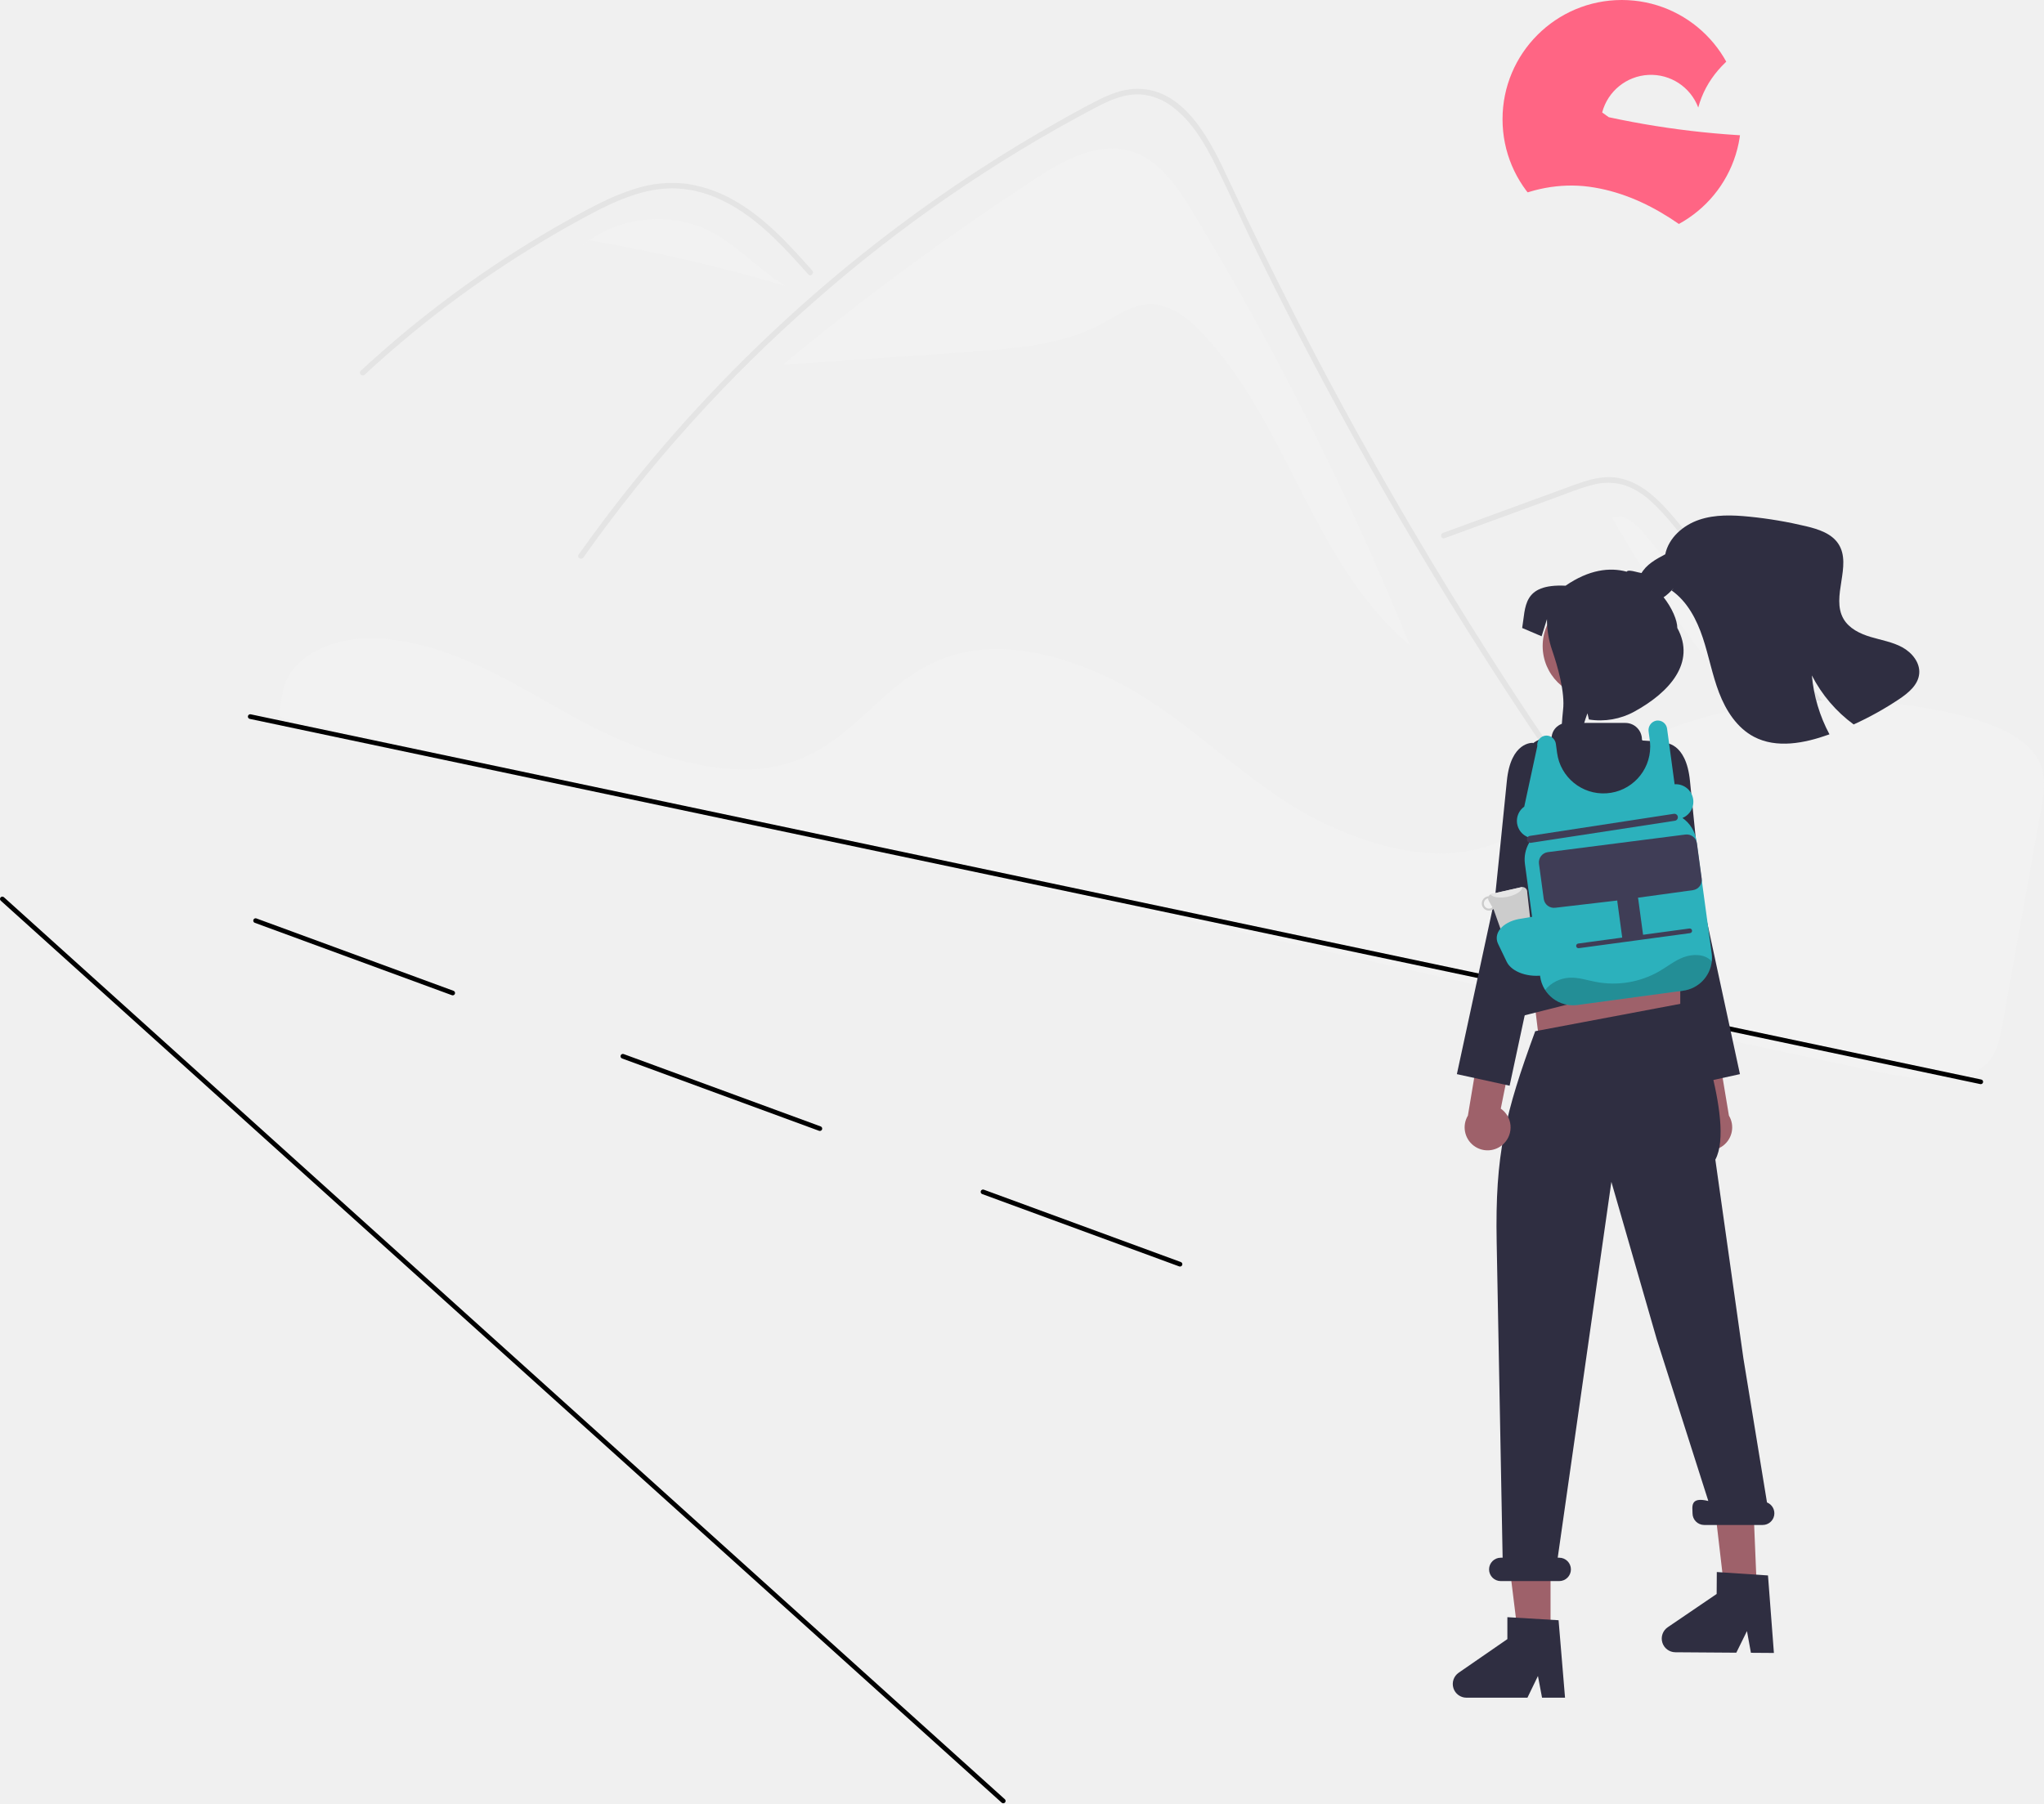
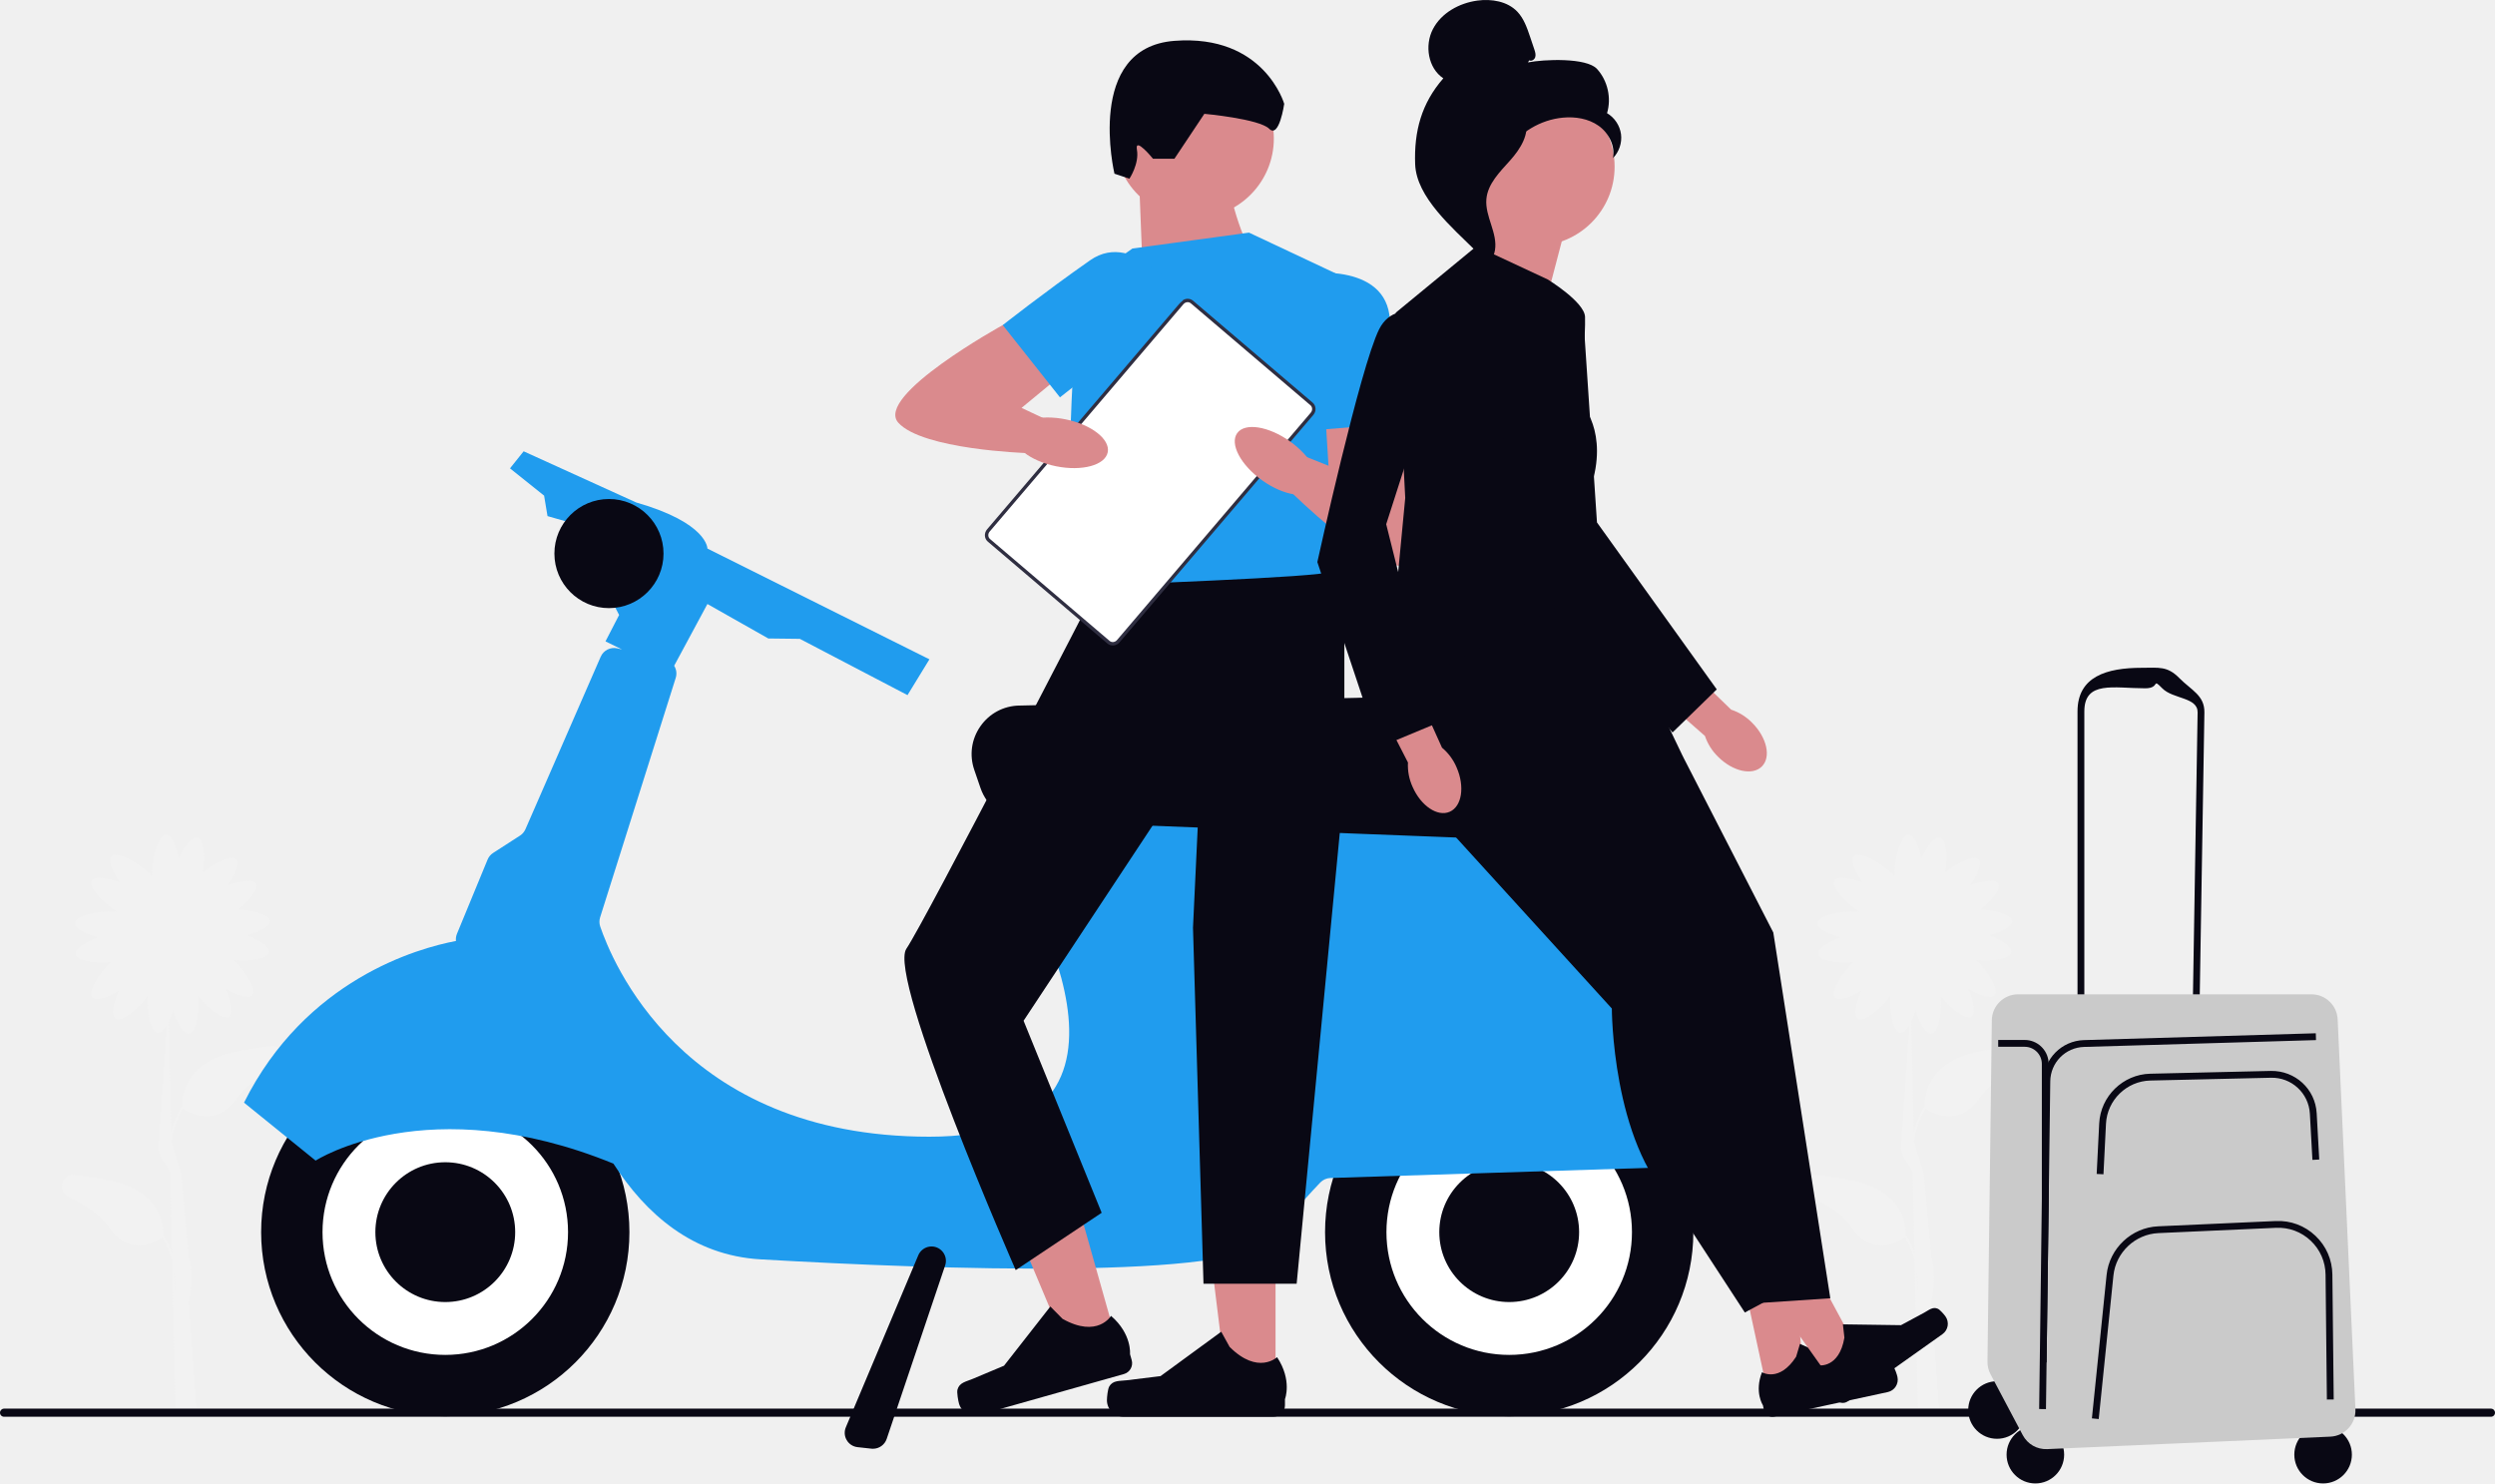
- <svg xmlns="http://www.w3.org/2000/svg" id="currentIllo" data-name="Layer 1" width="874.039" height="771.292" viewBox="0 0 874.039 771.292" class="injected-svg DownloadModal__ImageFile-sc-p17csy-5 iIfSkb grid_media">
-   <path d="M673.062,155.137c-6.611-10.934-14.444-22.608-26.712-26.178-14.207-4.135-28.802,4.079-41.181,12.184a1200.013,1200.013,0,0,0-106.794,78.684l.037.424q39.846-2.748,79.691-5.496c19.192-1.324,39.044-2.83,56.005-11.909,6.436-3.445,12.71-8.047,20.003-8.368,9.061-.398,16.962,5.93,23.17,12.541,36.727,39.109,47.355,98.916,88.558,133.276A1307.621,1307.621,0,0,0,673.062,155.137Z" transform="translate(-162.9803 -64.354)" fill="#f2f2f2" />
-   <path d="M898.816,486.852c-4.061-5.128-5.721-6.33-9.727-11.505Q840.159,412.063,797.108,344.504q-29.241-45.883-55.583-93.529-12.541-22.651-24.394-45.658-9.198-17.839-17.985-35.891c-1.675-3.437-3.303-6.891-4.923-10.352-3.817-8.139-7.563-16.318-11.585-24.346-4.583-9.151-10.162-18.744-18.578-24.891a25.346,25.346,0,0,0-13.204-5.081c-6.851-.443-13.173,2.386-19.115,5.476a615.324,615.324,0,0,0-120.996,83.438A629.917,629.917,0,0,0,412.444,302.789c-.869,1.241-2.924.055-2.047-1.193q5.18-7.325,10.565-14.492A633.399,633.399,0,0,1,582.67,136.269q15.73-10.194,32.051-19.431c5.484-3.106,10.992-6.171,16.594-9.048,5.492-2.821,11.324-5.358,17.598-5.452,21.351-.332,32.407,23.848,40,40.119q3.58,7.681,7.246,15.314,13.856,28.981,28.779,57.432,9.21,17.566,18.823,34.927,29.917,54.062,63.596,105.935c29.743,45.808,59.25,86.275,93.134,129.112C901.424,486.362,899.756,488.053,898.816,486.852Z" transform="translate(-162.9803 -64.354)" fill="#e4e4e4" />
-   <path d="M508.636,181.73c-1.24-1.383-2.473-2.766-3.722-4.149-9.846-10.889-20.411-21.652-33.931-27.894a49.228,49.228,0,0,0-20.624-4.781c-7.38.024-14.595,1.96-21.414,4.67-3.224,1.288-6.377,2.75-9.482,4.307-3.548,1.786-7.033,3.69-10.502,5.61q-9.767,5.405-19.281,11.284-18.93,11.699-36.674,25.184-9.198,6.993-18.017,14.445-8.202,6.922-16.073,14.216c-1.122,1.035-2.797-.64-1.675-1.675,1.383-1.288,2.782-2.568,4.18-3.832q5.927-5.358,12.043-10.51,11.153-9.411,22.884-18.096,18.242-13.513,37.74-25.192,9.743-5.832,19.755-11.174c2.015-1.075,4.054-2.126,6.116-3.121a97.502,97.502,0,0,1,14.54-5.919,51.724,51.724,0,0,1,21.96-2.157,57.173,57.173,0,0,1,20.261,7.009c13.275,7.42,23.572,18.894,33.591,30.091C511.323,181.184,509.655,182.867,508.636,181.73Z" transform="translate(-162.9803 -64.354)" fill="#e4e4e4" />
-   <path d="M780.643,294.569l31.811-11.635L828.249,277.157c5.144-1.881,10.276-4.023,15.593-5.37a24.6,24.6,0,0,1,14.114.18,32.529,32.529,0,0,1,11.008,6.824,89.337,89.337,0,0,1,9.029,9.642c3.439,4.133,6.827,8.308,10.23,12.47q21.068,25.765,41.86,51.755,20.792,25.989,41.306,52.198,20.564,26.274,40.845,52.767,2.484,3.246,4.965,6.494c.914,1.196,2.973.017,2.047-1.196q-20.431-26.76-41.147-53.3-20.767-26.604-41.82-52.982-21.053-26.378-42.391-52.527-5.316-6.515-10.649-13.015c-2.999-3.655-5.965-7.35-9.254-10.753-6.039-6.245-13.583-11.764-22.614-11.914-5.31-.088-10.448,1.597-15.381,3.381-5.318,1.924-10.624,3.884-15.935,5.826l-32.034,11.716-8.008,2.929c-1.421.52-.807,2.812.63,2.286Z" transform="translate(-162.9803 -64.354)" fill="#e4e4e4" />
-   <path d="M466.796,163.388c-16.166-8.308-36.868-6.681-51.723,3.699a737.726,737.726,0,0,1,83.932,19.589C487.555,179.967,478.599,169.455,466.796,163.388Z" transform="translate(-162.9803 -64.354)" fill="#f2f2f2" />
-   <path d="M414.914,167.059l-3.112,2.53c1.053-.885,2.147-1.715,3.271-2.501C415.02,167.078,414.967,167.068,414.914,167.059Z" transform="translate(-162.9803 -64.354)" fill="#f2f2f2" />
-   <path d="M867.766,294.685c-3.131-3.812-6.517-7.803-11.201-9.351l-4.373.172A496.015,496.015,0,0,0,984.306,436.543Q926.036,365.614,867.766,294.685Z" transform="translate(-162.9803 -64.354)" fill="#f2f2f2" />
-   <path d="M667.565,606.081a.992.992,0,0,1-.345-.062l-84.261-30.953a1.0 1,0,0,1,.689-1.877L667.91,604.142a1.0 1,0,0,1-.345,1.938Z" transform="translate(-162.9803 -64.354)" />
-   <path d="M513.565,548.081a.992.992,0,0,1-.345-.062l-84.261-30.953a1.0 1,0,0,1,.689-1.877L513.91,546.142a1.0 1,0,0,1-.345,1.938Z" transform="translate(-162.9803 -64.354)" />
-   <path d="M356.565,490.081a.992.992,0,0,1-.345-.062l-84.261-30.953a1.0 1,0,1,1,.689-1.877L356.91,488.142a1.0 1,0,0,1-.345,1.938Z" transform="translate(-162.9803 -64.354)" />
-   <path d="M340.778,339.738c-3.513-.785-7.07-1.405-10.583-1.837l-.511-.063c-23.321-2.777-43.01,6.958-45.796,22.645l-.495,2.838c-.309,1.795-.643,3.725-1.04,5.86-.192,1.054.867,2.132,2.407,2.476L845.649,497.037c39.607,8.564,79.087,17.024,117.337,25.144a177.652,177.652,0,0,0,21.711,3.511c10.927.926,18.927-.293,24.46-3.725l.001 0c6.877-4.253,8.607-11.157,10.019-19.078,2.846-15.997,5.877-32.793,8.897-49.538,2.661-14.758,5.316-29.477,7.832-43.574,1.478-8.369,2.281-15.869-2.879-22.891-5.596-7.598-17.581-13.494-35.623-17.527-.218-.049-.434-.097-.655-.145-56.592-12.407-117.619-2.55-151.854,24.53-3.942,3.118-7.734,6.553-11.401,9.875a158.915,158.915,0,0,1-17.302,14.232,66.95,66.95,0,0,1-10.666,5.986c-.257.125-.548.255-.851.372-.705.318-1.433.613-2.135.865a62.042,62.042,0,0,1-12.655,3.397l-.431.065c-.326.056-.678.107-1.027.147a68.206,68.206,0,0,1-7.479.589c-10.812.309-22.585-1.669-34.991-5.882a151.752,151.752,0,0,1-32.578-15.751c-10.814-6.914-20.639-14.717-30.141-22.263-4.173-3.316-8.49-6.743-12.828-10.046-.815-.622-1.618-1.23-2.434-1.842-5.313-3.969-10.177-7.354-14.871-10.348a146.281,146.281,0,0,0-37.143-17.035c-13.864-4.03-26.63-5.128-37.931-3.275a60.649,60.649,0,0,0-9.253,2.27c-13.923,4.597-23.917,13.74-33.581,22.583-12.021,10.999-24.453,22.373-44.611,25.204-23.263,3.273-53.836-7.081-74.693-17.866-6.557-3.391-13.045-7.056-19.318-10.601q-3.801-2.148-7.611-4.28c-4.993-2.785-9.099-4.982-12.918-6.915l-1.208-.614c-.673-.337-1.346-.675-2.034-1.007-4.55-2.238-8.825-4.154-13.075-5.86l-1.004-.409c-2.021-.785-3.918-1.486-5.788-2.137l-.747-.259A109.236,109.236,0,0,0,340.778,339.738Z" transform="translate(-162.9803 -64.354)" fill="#f2f2f2" />
-   <path d="M1009.981,528.062a1.009,1.009,0,0,1-.208-.021l-740-156.208a1,1,0,0,1,.413-1.957l740,156.208a1,1,0,0,1-.206,1.979Z" transform="translate(-162.9803 -64.354)" />
-   <circle cx="693.5" cy="51" r="51" fill="#ff6584" />
-   <path d="M948.516,76.224c-24.717-3.341-52.935,10.019-59.341,34.124a21.597,21.597,0,0,0-41.093,2.109l2.83,2.027a372.275,372.275,0,0,0,160.659-.726C994.377,95.688,973.233,79.565,948.516,76.224Z" transform="translate(-162.9803 -64.354)" fill="#f0f0f0" />
-   <path d="M842.516,144.224c-24.717-3.341-52.935,10.019-59.341,34.124a21.597,21.597,0,0,0-41.093,2.109l2.83,2.027a372.275,372.275,0,0,0,160.659-.726C888.377,163.688,867.233,147.565,842.516,144.224Z" transform="translate(-162.9803 -64.354)" fill="#f0f0f0" />
-   <path d="M886.872,553.437a9.76,9.76,0,0,1,1.357-14.904L872.689,461.346l17.161,5.51,12.439,74.659A9.813,9.813,0,0,1,886.872,553.437Z" transform="translate(-162.9803 -64.354)" fill="#9e616a" />
-   <path d="M863.926,390.13l10.648-8.037s9.393-.665,11.056,16.274,5.079,49.95,5.079,49.95l16.293,75.463-22.554,4.95-17.451-81.438-10.469-24.184Z" transform="translate(-162.9803 -64.354)" fill="#2f2e41" />
-   <polygon points="718.5 449 658.5 448 653.5 407 718.5 407 718.5 449" fill="#9e616a" />
-   <polygon points="663.032 699.832 649.181 699.831 642.591 646.404 663.034 646.405 663.032 699.832" fill="#9e616a" />
-   <polygon points="751.276 680.645 737.425 680.548 731.21 627.076 749.225 631.209 751.276 680.645" fill="#9e616a" />
-   <polygon points="707.954 371.691 711.092 379.851 710.465 388.011 649.04 409.286 652.088 373.574 658.993 365.414 707.954 371.691" fill="#ffb6b6" />
-   <circle cx="681.602" cy="276.32" r="21.938" fill="#9e616a" />
-   <path d="M832.208,790.486h-9.829l-1.754-9.279-4.493,9.279H790.064a5.86,5.86,0,0,1-3.33-10.682l20.817-14.377v-9.381l21.896,1.307Z" transform="translate(-162.9803 -64.354)" fill="#2f2e41" />
-   <path d="M921.523,771.351l-9.828-.069-1.689-9.292-4.558,9.248-26.067-.182a5.86,5.86,0,0,1-3.255-10.705l20.917-14.231.066-9.381,21.886,1.46Z" transform="translate(-162.9803 -64.354)" fill="#2f2e41" />
-   <path d="M918.566,706.973l-10.086-61.619-12-85c8.788-16.32-11-67-11-67l-2.793.134L819.467,505.415l.014-.061c-12.931,35.268-17.215,52.691-16.506,90.248l2.547,135.01h-.799a5,5,0,0,0,0,10h25a5,5,0,0,0,0-10h-.645l22.947-160.757L871.48,637.354l22,69c-8-2-6.758,2.634-6.758,5.258a5,5,0,0,0,5,5h25a4.995,4.995,0,0,0,1.844-9.639Z" transform="translate(-162.9803 -64.354)" fill="#2f2e41" />
-   <path d="M890.403,495.979l-2-20a3.987,3.987,0,0,0-3.605-2.995c-.833-9.527-4.339-50.629-4.549-52.421l-.008-.076-1.594-34.058a5.037,5.037,0,0,0-4.703-4.79l-8.421-.55a.446.446,0,0,1-.431-.445,7.081,7.081,0,0,0-7.081-7.081H833.08a6.63,6.63,0,0,0-6.576,5.804.44.44,0,0,1-.448.396l-.003-0a11.845,11.845,0,0,0-11.915,9.824c-3.408,19.831-10.239,64.84-6.862,89.862,1.176,8.711-1.359,1.812-1.803,9.1a5.365,5.365,0,0,0,1.336,3.89c-2.058.598-2.856,2.821-2.328,4.916l-.438-.108a4,4,0,0,0,4.856,2.901L885.502,480.836C887.644,480.296,890.943,498.121,890.403,495.979Z" transform="translate(-162.9803 -64.354)" fill="#2f2e41" />
-   <path d="M806.089,553.437a9.76,9.76,0,0,0-1.357-14.904l15.54-77.187-17.161,5.51-12.439,74.659A9.813,9.813,0,0,0,806.089,553.437Z" transform="translate(-162.9803 -64.354)" fill="#9e616a" />
-   <path d="M829.034,390.13l-10.648-8.037s-9.393-.665-11.056,16.274-5.079,49.95-5.079,49.95l-16.293,75.463,22.554,4.95,17.451-81.438,10.469-24.184Z" transform="translate(-162.9803 -64.354)" fill="#2f2e41" />
-   <path d="M868.076,321.166c4.087,1.217,7.9-2.202,10.745-5.441l-1.011,1.2c6.692,4.713,10.693,12.39,13.289,20.161,2.596,7.763,4.044,15.894,6.975,23.546,2.93,7.643,7.66,15.037,14.9,18.85,9.699,5.107,21.583,2.785,31.9-.9.137-.051.266-.094.403-.146a65.737,65.737,0,0,1-7.523-25.191,59.771,59.771,0,0,0,17.873,20.967,137.213,137.213,0,0,0,19.381-10.779c3.984-2.665,8.183-6.109,8.645-10.882.471-4.738-3.067-9.065-7.24-11.344-4.173-2.279-8.971-3.05-13.529-4.421-4.55-1.362-9.194-3.599-11.584-7.711-5.509-9.459,3.761-22.8-2.151-32.02-2.913-4.533-8.568-6.349-13.812-7.609a182.606,182.606,0,0,0-24.317-4.104c-7.189-.72-14.617-.985-21.455,1.328-6.838,2.313-13.041,7.686-14.506,14.763-3.993,2.099-8.217,4.421-10.359,8.405C862.558,313.815,863.749,319.881,868.076,321.166Z" transform="translate(-162.9803 -64.354)" fill="#2f2e41" />
-   <path d="M874.177,319.572c3.914,4.903,6.044,10.205,6.044,13.38,8.13,14.859-3.496,27.623-18.356,35.753a30.443,30.443,0,0,1-19.45,3.391l-.622-2.654-.842,2.39s-9.675,31.954-12.866,33.828c1.211-5.687,2.598-32.017,3.272-37.567.933-7.554-2.32-18.799-4.667-25.638a40.366,40.366,0,0,1-2.21-13.1v-.195l-2.285,7.34-8.319-3.549c1.548-8.878,0-18.956,18.556-18.082,10.036-6.902,18.873-7.953,26.133-5.996.937-1.448,6.339,1.264,7.9.502" transform="translate(-162.9803 -64.354)" fill="#2f2e41" />
-   <path d="M894.95,475.58a14.211,14.211,0,0,1-12.22,12.5l-45.17,6.12a14.224,14.224,0,0,1-15.99-12.18l-6.51-48.14a14.175,14.175,0,0,1,1.8-9.04l-.31-2.34a7.49,7.49,0,0,1-1.78-13.14l5.58-25.85a4.007,4.007,0,0,1,3.82-4.54,4.113,4.113,0,0,1,4.13,3.63l.51,3.8a20.001,20.001,0,0,0,39.82-2.66,20.672,20.672,0,0,0-.18-2.71l-.5-3.74a4.15,4.15,0,0,1,3.18-4.69,3.999,3.999,0,0,1,4.71,3.4l3.23,23.8a7.492,7.492,0,0,1,3.35,14.41,14.165,14.165,0,0,1,5.97,9.74l6.52,48.15A14,14,0,0,1,894.95,475.58Z" transform="translate(-162.9803 -64.354)" fill="#2cb1bc" />
-   <path d="M815.906,423.559a1.502,1.502,0,0,1,1.285-1.688l61.566-9.437a1.5,1.5,0,1,1,.402,2.973l-61.566,9.437A1.502,1.502,0,0,1,815.906,423.559Z" transform="translate(-162.9803 -64.354)" fill="#3f3d56" />
-   <path d="M823.101,448.829l-2.035-15.036a4.413,4.413,0,0,1,3.782-4.965l58.801-7.522a4.413,4.413,0,0,1,4.965,3.782l2.035,15.036a4.413,4.413,0,0,1-3.782,4.965L863.381,448.32a4.413,4.413,0,0,1,.117.489l2.079,15.36,19.819-2.682a1,1,0,1,1,.268,1.982l-19.819,2.682-8.919,1.207L838.098,469.906a1,1,0,0,1-.268-1.982l18.828-2.548-2.079-15.36a4.414,4.414,0,0,1-.017-.502l-26.496,3.097A4.413,4.413,0,0,1,823.101,448.829Z" transform="translate(-162.9803 -64.354)" fill="#3f3d56" />
-   <path d="M591.98,835.646a.998.998,0,0,1-.669-.257l-428-385.792a1,1,0,0,1,1.339-1.486l428,385.792a1,1,0,0,1-.67,1.743Z" transform="translate(-162.9803 -64.354)" />
-   <path d="M816.03,445.94a2.026,2.026,0,0,0-2.15-2.17,1.864,1.864,0,0,0-.32.04l-12.66,2.86a2.085,2.085,0,0,0-1.34,1.03,2.606,2.606,0,0,0-.55.08,3.076,3.076,0,1,0,1.36,6,3.118,3.118,0,0,0,1.24-.6l4.29,12.08a2.015,2.015,0,0,0,2.21.97l8.23-1.86a2.043,2.043,0,0,0,1.57-1.82Zm-15.85,6.98a2.2,2.2,0,0,1-.98-4.29c.04-.01.08,0,.12-.01a2.071,2.071,0,0,0,.27,1.04L801.16,452.4A2.071,2.071,0,0,1,800.18,452.92Z" transform="translate(-162.9803 -64.354)" fill="#ccc" />
-   <path d="M813.88,443.77c.12,1.6-2.62,3.44-6.29,4.17-3.37.69-6.39.21-7.24-1.05a1.919,1.919,0,0,1,.55-.22l12.66-2.86A1.864,1.864,0,0,1,813.88,443.77Z" transform="translate(-162.9803 -64.354)" fill="#e6e6e6" />
-   <path d="M807.264,475.724l-3.675-7.646c-2.153-4.479,1.789-9.245,8.787-10.624L821,456l3.607,25.202-.747.147C816.862,482.727,809.417,480.203,807.264,475.724Z" transform="translate(-162.9803 -64.354)" fill="#2cb1bc" />
-   <g opacity="0.2">
-     <path d="M894.95,475.58a14.211,14.211,0,0,1-12.22,12.5l-45.17,6.12a14.208,14.208,0,0,1-13.87-6.42,14.512,14.512,0,0,1,10.36-5.24c3.88-.2,7.64,1.09,11.44,1.81a39.589,39.589,0,0,0,26.83-4.45c3.53-2.05,6.71-4.67,10.59-6.13,3.88-1.45,8.89-1.4,11.7,1.43A4.033,4.033,0,0,1,894.95,475.58Z" transform="translate(-162.9803 -64.354)" />
-   </g>
+ <svg xmlns="http://www.w3.org/2000/svg" width="731.67" height="435.029" viewBox="0 0 731.67 435.029" role="img" artist="Katerina Limpitsouni" source="https://undraw.co/">
+   <path d="m79.48,306.789c-3.16.34-6.61.85-10.28,1.6-15.55,3.17-15.88,13.73-15.74,16.15l-.11-.07c-1.56,2.51-2.54,5.05-3.14,7.44l-.71-32.37c.46-.96.88-2.05,1.23-3.16,1.16,3.59,3.07,6.97,4.72,6.75,2.14-.29,3.07-6.59,2.67-11.06,2.72,3.5,7.3,7.25,9.03,6.09,1.38-.92.56-4.72-.94-8.18,3.14,1.89,6.62,3.13,7.7,1.93,1.47-1.64-2.06-7.23-5.31-10.35,4.35.41,9.89-.29,10.26-2.27.3-1.63-3-3.69-6.53-5.02,3.54-.93,6.86-2.56,6.75-4.17-.13-1.91-5.05-3.2-9.3-3.39,3.2-2.5,6.14-5.97,5.24-7.53-.83-1.44-4.67-.88-8.22.39,2.1-3,3.58-6.39,2.45-7.55-1.4-1.44-6.37,1.05-9.77,3.8.66-4.29.33-9.7-1.6-10.19-1.61-.41-3.89,2.74-5.45,6.17-.69-3.6-2.09-7.02-3.7-7.02-2.3,0-4.16,6.93-4.16,11.45,0,.26,0,.5.02.73-.23-.27-.5-.55-.8-.84-3.24-3.15-9.51-6.64-11.12-4.99-1.12,1.16.35,4.54,2.45,7.55-3.55-1.27-7.4-1.83-8.22-.39-1.11,1.93,3.64,6.76,7.5,9.1-.23-.03-.48-.05-.74-.07-4.51-.31-11.55,1.08-11.71,3.37-.11,1.61,3.2,3.24,6.75,4.17-3.53,1.33-6.82,3.39-6.53,5.02.36,1.98,5.9,2.68,10.26,2.27-3.25,3.12-6.78,8.71-5.31,10.35,1.08,1.2,4.56-.04,7.7-1.93-1.51,3.46-2.32,7.26-.94,8.18,1.82,1.22,6.83-3.03,9.46-6.68-.27,4.47.8,10.61,2.92,10.85.89.1,1.83-.85,2.68-2.3l-2.4,34.79c-.56,4.05,3.03,6.7,3.35,8.36l.52,23.56c-.59-1.68-1.37-3.4-2.44-5.1l-.11.07c.14-2.42-.19-12.98-15.74-16.15-3.67-.75-7.12-1.26-10.28-1.6-3.73-.4-5.19,4.71-1.82,6.36,4.88,2.39,9.47,5.4,11.87,8.96,6.12,9.11,14.57,3.85,15.78,3.03,1.34,2.24,2.22,4.49,2.78,6.63l.28,12.51c-.07.3-.11.46-.12.47l.13.04.67,30.28,6.18-.05-2.21-30.95c.37-1.67,1.51-7.36,0-13.26l-2.21-24.32h0s.13.64,0,0l-2.88-9.56c.42-2.96,1.39-6.28,3.37-9.57,1.2.82,9.66,6.09,15.78-3.03,2.39-3.56,6.99-6.57,11.87-8.96,3.37-1.65,1.92-6.76-1.82-6.36h0l-.01.02Zm-28.23,71.64l-.12-5.3c.23,2,.22,3.81.12,5.3Z" fill="#f2f2f2" stroke-width="0" />
+   <path d="m0,414.289c0,.66.53,1.19,1.19,1.19h729.29c.66,0,1.19-.53,1.19-1.19s-.53-1.19-1.19-1.19H1.19c-.66,0-1.19.53-1.19,1.19Z" fill="#090814" stroke-width="0" />
+   <circle cx="442.58" cy="361.339" r="54" fill="#090814" stroke-width="0" />
+   <circle cx="442.58" cy="361.339" r="36" fill="#fff" stroke-width="0" />
+   <circle cx="442.58" cy="361.339" r="20.5" fill="#090814" stroke-width="0" />
+   <circle cx="130.58" cy="361.339" r="54" fill="#090814" stroke-width="0" />
+   <circle cx="130.58" cy="361.339" r="36" fill="#fff" stroke-width="0" />
+   <path d="m516.45,335.659c-7.03-17.73-31.61-71.9-75.39-89.83-.34-.14-.69-.23-1.05-.28l-140.41-20.11c-2.31-.33-4.47,1.25-4.84,3.56l-2.46,15.2c-.17,1.04.05,2.11.62,3,7.13,11.06,52.83,86.15-20.35,86.15s-93.35-52.37-96.55-61.62c-.3-.87-.31-1.81-.04-2.69l22.18-70.25c.39-1.25.18-2.53-.46-3.55l9.75-18.11,17.86,10.11,9.25.11,31.57,16.5,6.43-10.5-65.11-32.48s.11-7.52-20.89-13.52l-33-15-4,5,10,8,1,6,7,2,14,27-4,7.74,4.86,2.37-1.39-.32c-2.01-.46-4.06.58-4.88,2.47l-22.06,50.56c-.34.77-.9,1.43-1.61,1.89l-7.86,5.07c-.73.47-1.31,1.16-1.64,1.97l-8.98,21.77c-.28.68-.36,1.39-.29,2.08-11.19,2.12-44.08,11.28-62.15,47.41l21,17s32.92-21.3,87.32.88c9.46,14.72,23.25,26.93,43.17,28.08,52.51,3.04,139.51,6.04,149.51-5.96,7.32-8.79,12.41-14.27,14.62-16.58.78-.81,1.84-1.28,2.96-1.32l122.45-3.91c2.97-.09,4.94-3.11,3.85-5.87l.01-.02Z" fill="#209CEE" stroke-width="0" />
+   <circle cx="178.58" cy="162.339" r="16" fill="#090814" stroke-width="0" />
+   <path d="m434.81,245.899c-.19,0-.38,0-.57-.01l-133.78-5.18c-5.92-.23-10.99-4-12.92-9.6l-1.83-5.33c-1.49-4.34-.84-9,1.78-12.77,2.63-3.77,6.77-5.99,11.36-6.1l138.22-3.18c4.28-.1,8.4,1.73,11.19,5.03s3.93,7.62,3.12,11.87l-2.61,13.68c-1.29,6.79-7.12,11.58-13.97,11.58l.01.01Z" fill="#090814" stroke-width="0" />
+   <circle cx="130.58" cy="361.339" r="20.5" fill="#090814" stroke-width="0" />
+   <path d="m488.56,302.979c-3.2,0-6.25-1.71-7.88-4.66l-10.13-18.34c-1.61-2.91-1.51-6.32.25-9.13,1.76-2.82,4.8-4.4,8.1-4.22l18.39.94c3.42.18,6.5,2.33,7.84,5.49l5.37,12.7c.98,2.33.96,4.87-.07,7.18-1.03,2.3-2.91,4.03-5.29,4.85l-13.62,4.7c-.97.34-1.97.5-2.95.5l-.01-.01Z" fill="#090814" stroke-width="0" />
+   <path d="m256.01,424.869c-.15,0-.31,0-.46-.03l-4.08-.45c-1.33-.15-2.49-.9-3.17-2.06s-.77-2.53-.25-3.77l21.24-50.44.46.19-.46-.19c.58-1.38,1.87-2.36,3.36-2.55,1.45-.18,2.86.39,3.79,1.52.92,1.13,1.2,2.63.73,4.01l-17.15,50.89c-.58,1.72-2.22,2.87-4,2.87l-.01.01Z" fill="#090814" stroke-width="0" />
+   <path d="m366.28,72.879s-7.77-15.54-6.22-29.52l-25.86,13.4,1,25.44,31.08-9.32h0Z" fill="#da8a8d" stroke-width="0" />
+   <circle cx="350.23" cy="40.609" r="23.33" fill="#da8a8d" stroke-width="0" />
+   <polygon points="374.06 406.929 359.82 406.929 353.05 352.019 374.06 352.019 374.06 406.929" fill="#da8a8d" stroke-width="0" />
+   <path d="m325.29,406.599h0c-.44.75-.68,3.16-.68,4.02h0c0,2.67,2.16,4.83,4.83,4.83h44.08c1.82,0,3.3-1.48,3.3-3.3v-1.84s2.18-5.52-2.31-12.31c0,0-5.58,5.32-13.92-3.01l-2.46-4.45-17.8,13.02-9.87,1.21c-2.16.27-4.07-.04-5.18,1.83h0l.01 0Z" fill="#090814" stroke-width="0" />
+   <path d="m332.09,72.879l34.19-4.66,26.42,12.43,1.55,96.34s-64.98,7.77-75.22-2.33-2.47-90.9-2.47-90.9l15.54-10.88h-.01Z" fill="#209CEE" stroke-width="0" />
+   <path d="m344.39,46.549h-6.27s-5.44-6.7-4.71-2.62-2.2,8.47-2.2,8.47l-4.39-1.46s-8.78-36.93,17.57-38.96,32.21,18.47,32.21,18.47c0,0-1.46,10.25-4.39,7.32s-19.03-4.39-19.03-4.39l-8.78,13.18h0l-.01-.01Z" fill="#090814" stroke-width="0" />
+   <polygon points="327.8 394.589 314.11 398.449 292.67 347.459 312.89 341.749 327.8 394.589" fill="#da8a8d" stroke-width="0" />
+   <path d="m280.78,407.529h0c-.22.84.21,3.22.44,4.06h0c.72,2.57,3.39,4.06,5.96,3.34l42.42-11.98c1.75-.49,2.77-2.32,2.28-4.07l-.5-1.77s.6-5.9-5.57-11.22c0,0-3.92,6.64-14.21.88l-3.58-3.62-13.59,17.36-9.16,3.85c-2,.84-3.93,1.07-4.49,3.17h0v-0Z" fill="#090814" stroke-width="0" />
+   <path d="m389.58,167.669l4.66,14.1v48.45l-13.99,146.24h-27.32l-3.08-104.39,2.43-51.56-52.11,78.84,22.9,56.31-25.21,16.81s-37.7-85.91-32.06-94.24c5.64-8.32,56.16-106.59,56.16-106.59,0,0,67.6-2.41,67.6-3.96h0l.02-.01Z" fill="#090814" stroke-width="0" />
+   <path d="m403.57,111.729l7.51,12.3s10.62,41.74,0,41.91-32.06-21.27-32.06-21.27l2.8-11.19,7.77,3.11-1.55-24.86h15.54-.01Z" fill="#da8a8d" stroke-width="0" />
+   <path d="m380.26,80.459s24.86-4.38,27.19,11.89c2.33,16.27,3.63,31.69,3.63,31.69l-26.94,2.23-3.88-45.81h0Z" fill="#209CEE" stroke-width="0" />
+   <path d="m590.48,306.789c-3.16.34-6.61.85-10.28,1.6-15.55,3.17-15.88,13.73-15.74,16.15l-.11-.07c-1.56,2.51-2.54,5.05-3.14,7.44l-.71-32.37c.46-.96.88-2.05,1.23-3.16,1.16,3.59,3.07,6.97,4.72,6.75,2.14-.29,3.07-6.59,2.67-11.06,2.72,3.5,7.3,7.25,9.03,6.09,1.38-.92.56-4.72-.94-8.18,3.14,1.89,6.62,3.13,7.7,1.93,1.47-1.64-2.06-7.23-5.31-10.35,4.35.41,9.89-.29,10.26-2.27.3-1.63-3-3.69-6.53-5.02,3.54-.93,6.86-2.56,6.75-4.17-.13-1.91-5.05-3.2-9.3-3.39,3.2-2.5,6.14-5.97,5.24-7.53-.83-1.44-4.67-.88-8.22.39,2.1-3,3.58-6.39,2.45-7.55-1.4-1.44-6.37,1.05-9.77,3.8.66-4.29.33-9.7-1.6-10.19-1.61-.41-3.89,2.74-5.45,6.17-.69-3.6-2.09-7.02-3.7-7.02-2.3,0-4.16,6.93-4.16,11.45,0,.26,0,.5.02.73-.23-.27-.5-.55-.8-.84-3.24-3.15-9.51-6.64-11.12-4.99-1.12,1.16.35,4.54,2.45,7.55-3.55-1.27-7.4-1.83-8.22-.39-1.11,1.93,3.64,6.76,7.5,9.1-.23-.03-.48-.05-.74-.07-4.51-.31-11.55,1.08-11.71,3.37-.11,1.61,3.2,3.24,6.75,4.17-3.53,1.33-6.82,3.39-6.53,5.02.36,1.98,5.9,2.68,10.26,2.27-3.25,3.12-6.78,8.71-5.31,10.35,1.08,1.2,4.56-.04,7.7-1.93-1.51,3.46-2.32,7.26-.94,8.18,1.82,1.22,6.83-3.03,9.46-6.68-.27,4.47.8,10.61,2.92,10.85.89.1,1.83-.85,2.68-2.3l-2.4,34.79c-.56,4.05,3.03,6.7,3.35,8.36l.52,23.56c-.59-1.68-1.37-3.4-2.44-5.1l-.11.07c.14-2.42-.19-12.98-15.74-16.15-3.67-.75-7.12-1.26-10.28-1.6-3.73-.4-5.19,4.71-1.82,6.36,4.88,2.39,9.47,5.4,11.87,8.96,6.12,9.11,14.57,3.85,15.78,3.03,1.34,2.24,2.22,4.49,2.78,6.63l.28,12.51c-.07.3-.11.46-.12.47l.13.04.67,30.28,6.18-.05-2.21-30.95c.37-1.67,1.51-7.36,0-13.26l-2.21-24.32h0s.13.64,0,0l-2.88-9.56c.42-2.96,1.39-6.28,3.37-9.57,1.2.82,9.66,6.09,15.78-3.03,2.39-3.56,6.99-6.57,11.87-8.96,3.37-1.65,1.92-6.76-1.82-6.36h0l-.01.02Zm-28.23,71.64l-.12-5.3c.23,2,.22,3.81.12,5.3Z" fill="#f2f2f2" stroke-width="0" />
+   <polygon points="518.51 409.069 529.26 406.749 525.41 364.209 509.56 367.629 518.51 409.069" fill="#da8a8d" stroke-width="0" />
+   <path d="m555.27,400.879h0c.46.49,1.03,2.27,1.17,2.93h0c.44,2.01-.84,4-2.86,4.43l-33.27,7.19c-1.37.3-2.73-.58-3.03-1.95l-.3-1.39s-2.55-3.81-.27-9.67c0,0,5.08,3.11,10.01-4.55l1.13-3.76,15.56,6.92,7.64-.69c1.67-.15,3.07-.7,4.21.54h0l.01 0Z" fill="#090814" stroke-width="0" />
+   <polygon points="537.73 405.819 546.69 399.459 526.42 361.859 513.19 371.239 537.73 405.819" fill="#da8a8d" stroke-width="0" />
+   <path d="m568.3,383.819h0c.61.27,1.84,1.68,2.22,2.23h0c1.19,1.68.8,4.01-.88,5.2l-27.76,19.7c-1.15.81-2.73.54-3.55-.6l-.82-1.16s-3.84-2.5-4.05-8.79c0,0,5.89.86,7.42-8.12l-.44-3.9,17.03.24,6.76-3.64c1.48-.8,2.55-1.85,4.08-1.16h-.01Z" fill="#090814" stroke-width="0" />
+   <path d="m408.6,195.469s-16.71,22.72,16.71,48.27l68.25-21.81-24.38-50.84-21.59-11.84-39,36.21h0l.01.01Z" fill="#090814" stroke-width="0" />
+   <polyline points="493.57 221.939 520.03 273.469 536.75 380.729 515.86 382.119 494.96 280.439 458.05 225.419 483.82 213.579" fill="#090814" stroke-width="0" />
+   <path d="m425.32,227.559v16.19l47.36,52.01s0,39,18.11,57.11l20.89,32.04,18.11-9.75-26.46-93.32-47.36-61.29-30.64,7.01h0l-.01 0Z" fill="#090814" stroke-width="0" />
+   <path d="m458.97,67.069l-8.92,34.01-34.01-6.69s23.73-24.47,20.39-35.62l22.55,8.3h-.01Z" fill="#da8a8d" stroke-width="0" />
+   <path d="m432.98,72.199l20.89,9.75s10.75,6.57,10.95,10.95-1.2,25.27-1.2,25.27c0,0,8.36,8.36,2.79,25.07l2.79,27.86-62.68,33.43,5.57-58.5-2.79-54.32,23.68-19.5h0v-.01Z" fill="#090814" stroke-width="0" />
+   <path id="uuid-b20491ca-d014-4267-80bf-8d89e5c8d575-1175" d="m414.23,230.719c2.45,5.61,7.33,8.9,10.9,7.34s4.48-7.37,2.04-12.98c-.95-2.26-2.42-4.25-4.3-5.82l-10.67-23.65-10.99,5.24,11.68,22.76c-.13,2.44.33,4.88,1.34,7.11h0Z" fill="#da8a8d" stroke-width="0" />
+   <path d="m425.32,95.189s-15.32-9.75-20.89,1.39-18.11,68.25-18.11,68.25l18.11,54.32,16.71-6.96-14.63-58.46,18.8-58.54h0l.01 0Z" fill="#090814" stroke-width="0" />
+   <path id="uuid-d10d18a7-d2df-49f8-8380-3f7f98fc3932-1176" d="m503.85,221.949c4.34,4.32,10.09,5.58,12.84,2.81s1.45-8.5-2.89-12.82c-1.71-1.75-3.82-3.06-6.14-3.83l-18.63-18.06-8.29,8.92,19.24,16.85c.78,2.32,2.11,4.42,3.87,6.12h0l0.0.01Z" fill="#da8a8d" stroke-width="0" />
+   <path d="m464.23,91.859s-26.71-1.09-27.79,11.32c-1.07,12.41,17.19,67.79,17.19,67.79l36.85,43.83,12.97-12.63-35.13-48.96-4.08-61.35h-.01Z" fill="#090814" stroke-width="0" />
+   <circle cx="585.63" cy="413.499" r="8.44" fill="#090814" stroke-width="0" />
+   <circle cx="596.88" cy="426.589" r="8.44" fill="#090814" stroke-width="0" />
+   <circle cx="681.26" cy="426.589" r="8.44" fill="#090814" stroke-width="0" />
+   <path d="m609.24,300.289v-91.65c0-10.26,8.58-12.8,18.84-12.8,5.03,0,7.47-.58,11,3s7.45,5.07,7.37,10.1l-1.48,89.93-35.74,1.41.01.01Zm19.84-98.44c-9.16,0-17.84-2.36-17.84,6.8v89.57l31.77-1.26,1.45-88.04c.07-4.49-7.23-3.87-10.37-7.07-3.15-3.2-.51,0-5,0h0l-.01 0Z" fill="#090814" stroke-width="0" />
+   <path d="m584.12,299.179l-1.28,100.13c-.02,1.29.29,2.56.89,3.7l9.46,17.87c1.39,2.63,4.17,4.22,7.14,4.09l83.06-3.66c4.25-.19,7.54-3.79,7.35-8.04l-5.21-114.33c-.19-4.11-3.57-7.35-7.69-7.35h-86.03c-4.21,0-7.64,3.39-7.7,7.6h0l.01-.01Z" fill="#cacaca" stroke-width="0" />
+   <path d="m616.86,344.369l-2-.1.74-14.82c.4-7.98,6.97-14.38,14.96-14.57l35.37-.82c7.14-.12,13.06,5.29,13.45,12.43l.75,13.55-2,.11-.75-13.55c-.34-6.05-5.39-10.69-11.41-10.54l-35.37.82c-6.95.16-12.66,5.73-13.01,12.67l-.74,14.82.01 0Z" fill="#090814" stroke-width="0" />
+   <path d="m615.45,416.149l-1.99-.2,4.31-42.06c.8-7.78,7.29-13.91,15.1-14.26l34.5-1.55c4.35-.2,8.48,1.34,11.64,4.33,3.16,2.99,4.92,7.03,4.97,11.38l.39,36.62-2,.02-.39-36.62c-.04-3.8-1.58-7.33-4.34-9.95s-6.39-3.96-10.17-3.79l-34.5,1.55c-6.83.31-12.5,5.66-13.2,12.46l-4.31,42.06-.01.01Z" fill="#090814" stroke-width="0" />
+   <path d="m599.99,413.239l-2-.03,1.26-96.12c.09-6.57,5.3-11.87,11.87-12.07l68-2,.06,2-68,2c-5.5.16-9.86,4.59-9.93,10.09l-1.26,96.12v.01Z" fill="#090814" stroke-width="0" />
+   <path d="m600.17,399.549h-1.39v-87.54c0-2.77-2.25-5.03-5.03-5.03h-7.77v-2h7.77c3.67,0,6.69,2.83,7,6.41.02.2.03.41.03.62v41.45l-.61,46.09Z" fill="#090814" stroke-width="0" />
+   <path d="m473.49,48.889c0,12.82-10.39,23.21-23.21,23.21s-23.21-10.39-23.21-23.21,10.39-23.21,23.21-23.21,23.21,10.39,23.21,23.21Z" fill="#da8a8d" stroke-width="0" />
+   <path d="m448.43,17.689c.67.39,1.57-.2,1.79-.95s-.04-1.54-.28-2.28c-.42-1.24-.83-2.47-1.25-3.71-.89-2.63-1.83-5.35-3.75-7.35-2.9-3.02-7.52-3.79-11.67-3.23-5.33.72-10.59,3.6-13.07,8.38-2.48,4.78-1.42,11.44,3.06,14.42-6.39,7.32-8.61,15.48-8.26,25.18.35,9.71,10.93,18.64,17.83,25.48,1.54-.93,2.94-5.31,2.09-6.9-.85-1.59.37-3.43-.68-4.9-1.05-1.46-1.93.87-.87-.59.67-.92-1.94-3.03-.95-3.58,4.81-2.66,6.41-8.66,9.43-13.25,3.65-5.54,9.88-9.29,16.49-9.91,3.64-.34,7.48.28,10.46,2.39,2.98,2.11,4.91,5.88,4.22,9.47,1.79-1.82,2.68-4.48,2.35-7.01-.34-2.53-1.89-4.87-4.1-6.16,1.34-4.43.19-9.53-2.92-12.95-3.11-3.43-15.72-2.84-20.26-1.94l.35-.6h0l-.01-.01Z" fill="#090814" stroke-width="0" />
+   <path d="m447.73,34.629c-6.01.65-10.35,5.86-14.02,10.67-2.11,2.77-4.33,5.83-4.27,9.32.05,3.52,2.41,6.55,3.54,9.88,1.84,5.46.05,11.95-4.33,15.69,4.33.82,9.01-2.42,9.75-6.77.87-5.05-2.96-9.93-2.51-15.04.4-4.5,3.95-7.96,6.96-11.33,3.02-3.37,5.85-7.83,4.46-12.13l.42-.29h-0Z" fill="#090814" stroke-width="0" />
+   <path d="m325.074,188.337l-35.081-29.894c-.833-.71-.899-2.006-.147-2.888l56.816-66.674c.752-.883,2.042-1.023,2.875-.313l35.081,29.894c.833.71.899,2.006.147,2.888l-56.816,66.674c-.752.883-2.042,1.023-2.875.313Z" fill="#fff" stroke-width="0" />
+   <path d="m325.074,188.337l-35.081-29.894c-.833-.71-.899-2.006-.147-2.888l56.816-66.674c.752-.883,2.042-1.023,2.875-.313l35.081,29.894c.833.71.899,2.006.147,2.888l-56.816,66.674c-.752.883-2.042,1.023-2.875.313Z" fill="none" stroke="#2f2e41" stroke-miterlimit="10" />
+   <path d="m308.17,92.419l-14.12,2.92s-37.74,20.77-30.6,28.64c7.13,7.87,37.44,8.88,37.44,8.88l6.26-9.69-7.58-3.55,19.22-15.85-10.62-11.35h-0Z" fill="#da8a8d" stroke-width="0" />
+   <path d="m346.93,88.069s-13.79-21.15-27.26-11.73-25.61,19-25.61,19l16.78,21.19,36.1-28.46h-.01Z" fill="#209CEE" stroke-width="0" />
+   <ellipse cx="311.094" cy="129.856" rx="7.02" ry="14.03" transform="translate(122.1147 409.0141) rotate(-78.56)" fill="#da8a8d" stroke-width="0" />
+   <ellipse cx="374.232" cy="135.168" rx="7.02" ry="14.03" transform="translate(47.03038 361.5724) rotate(-54.54)" fill="#da8a8d" stroke-width="0" />
</svg>
